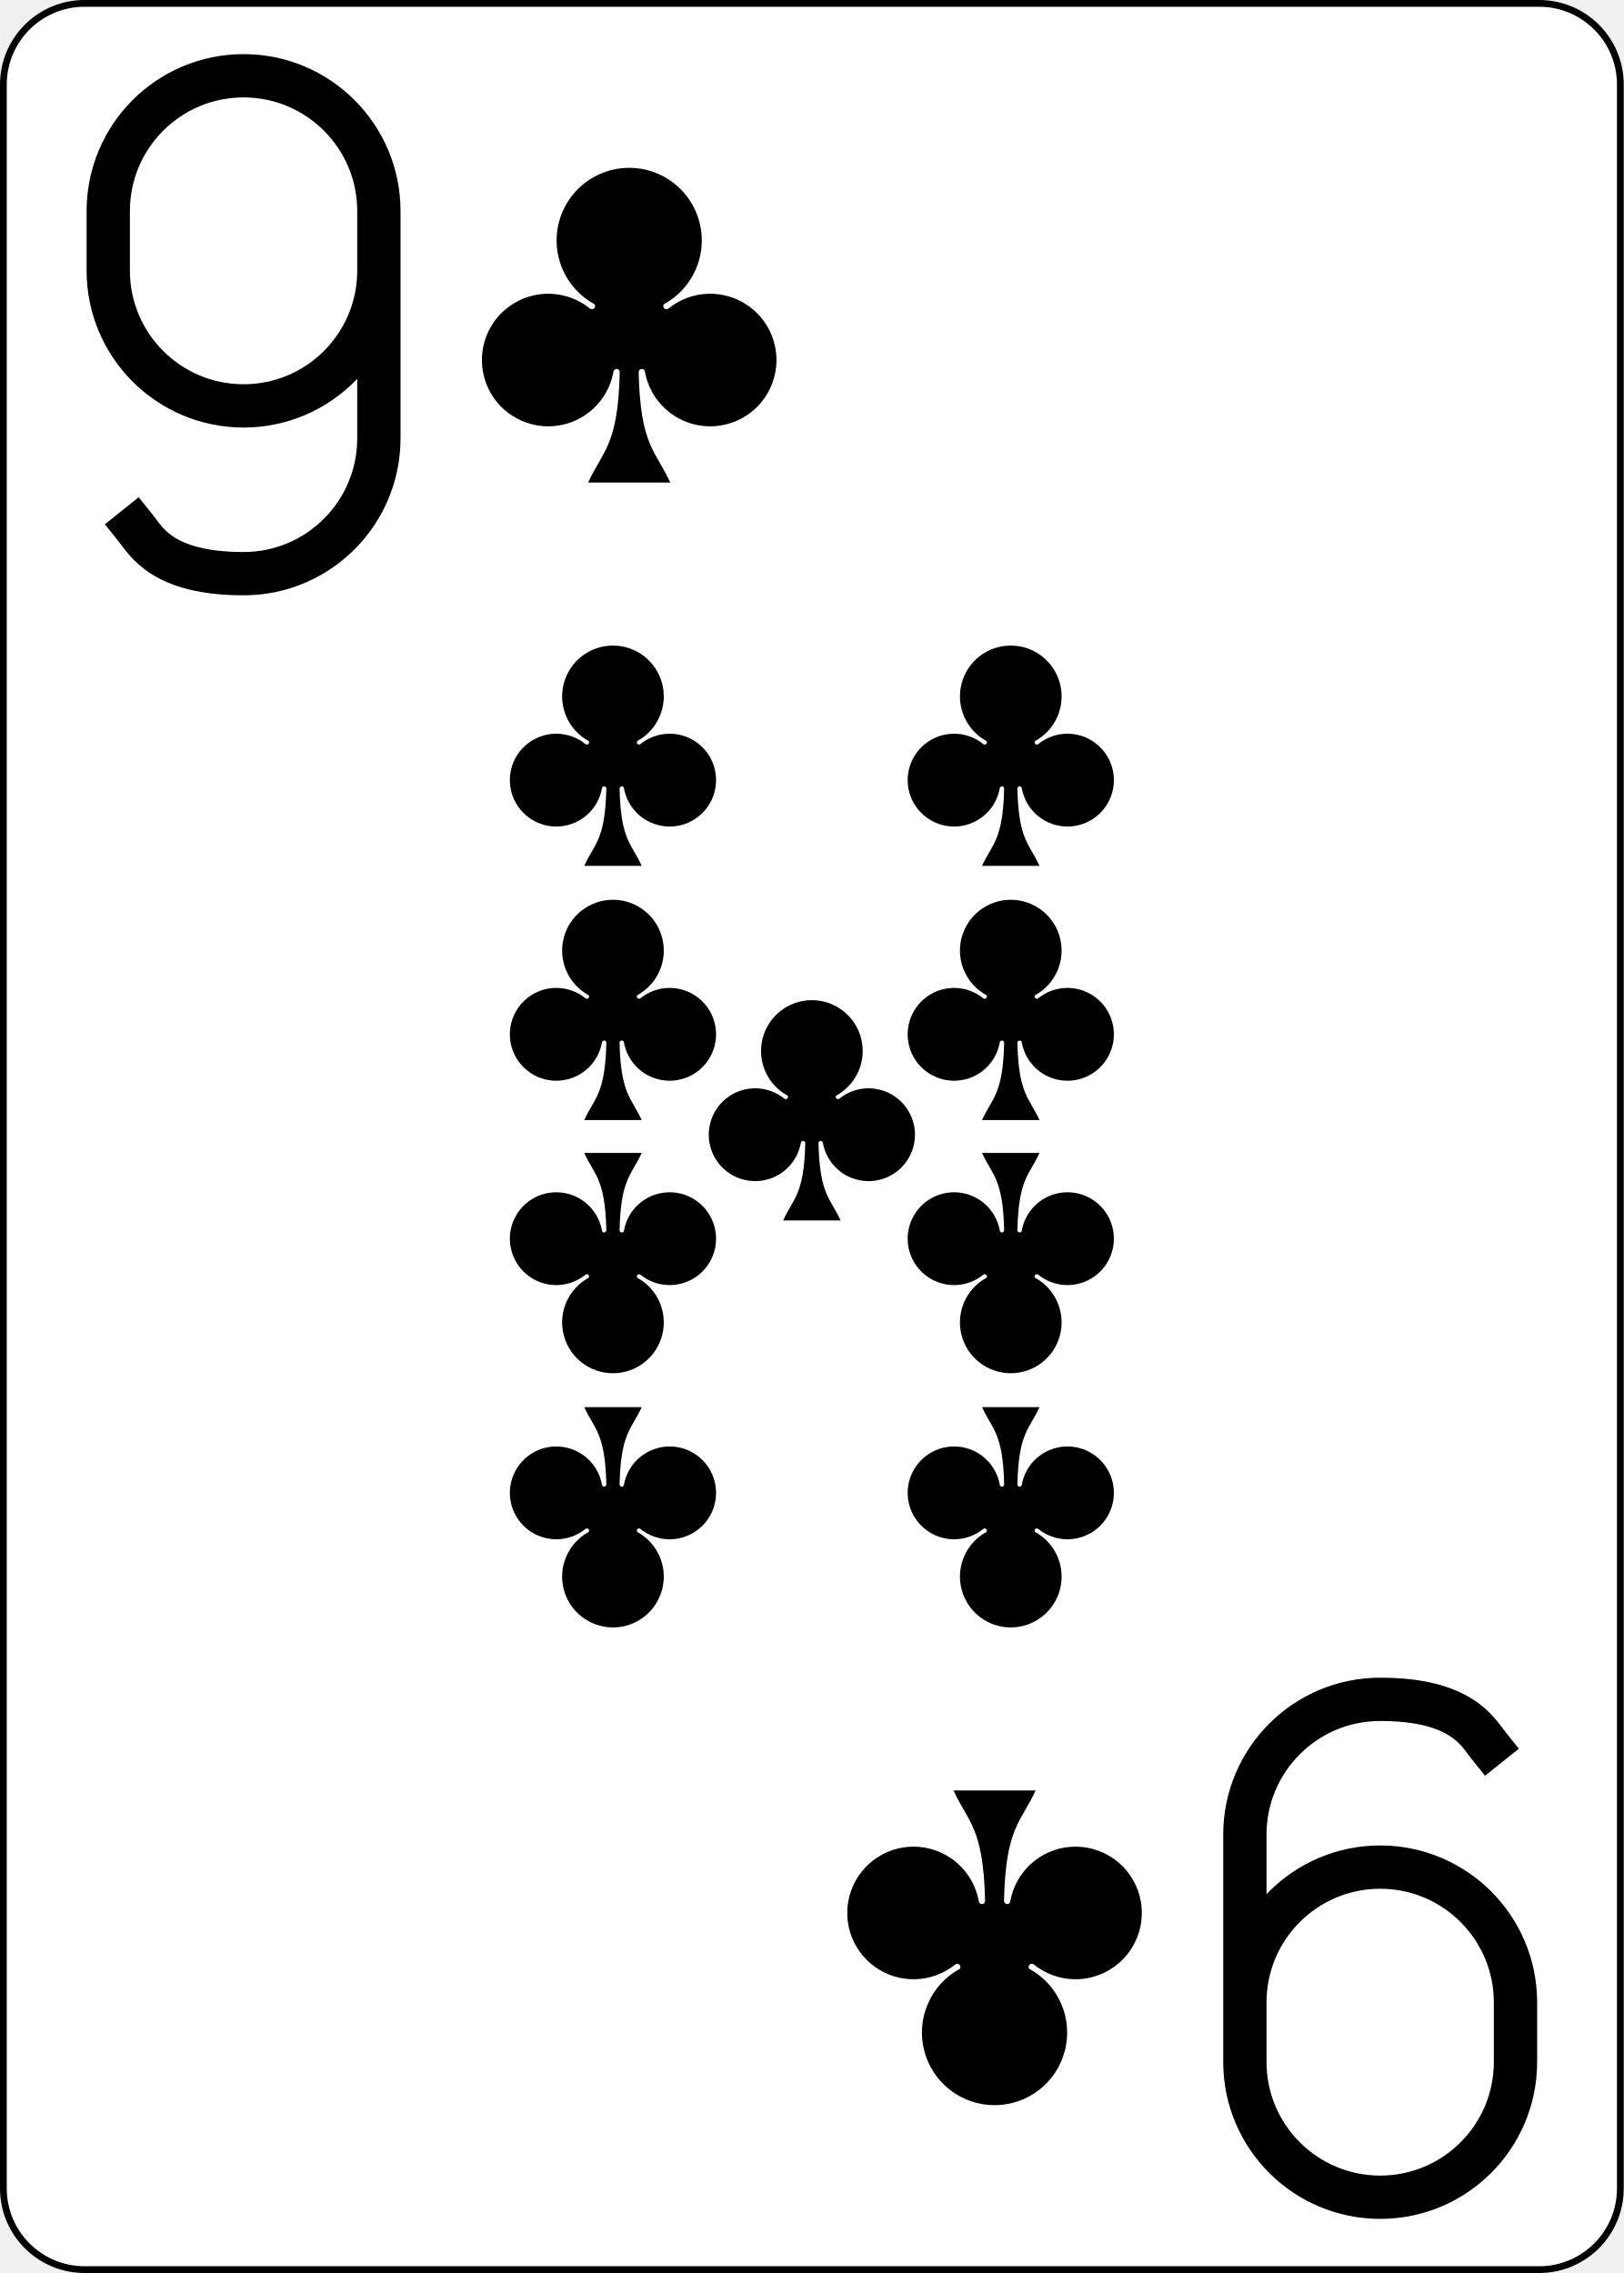
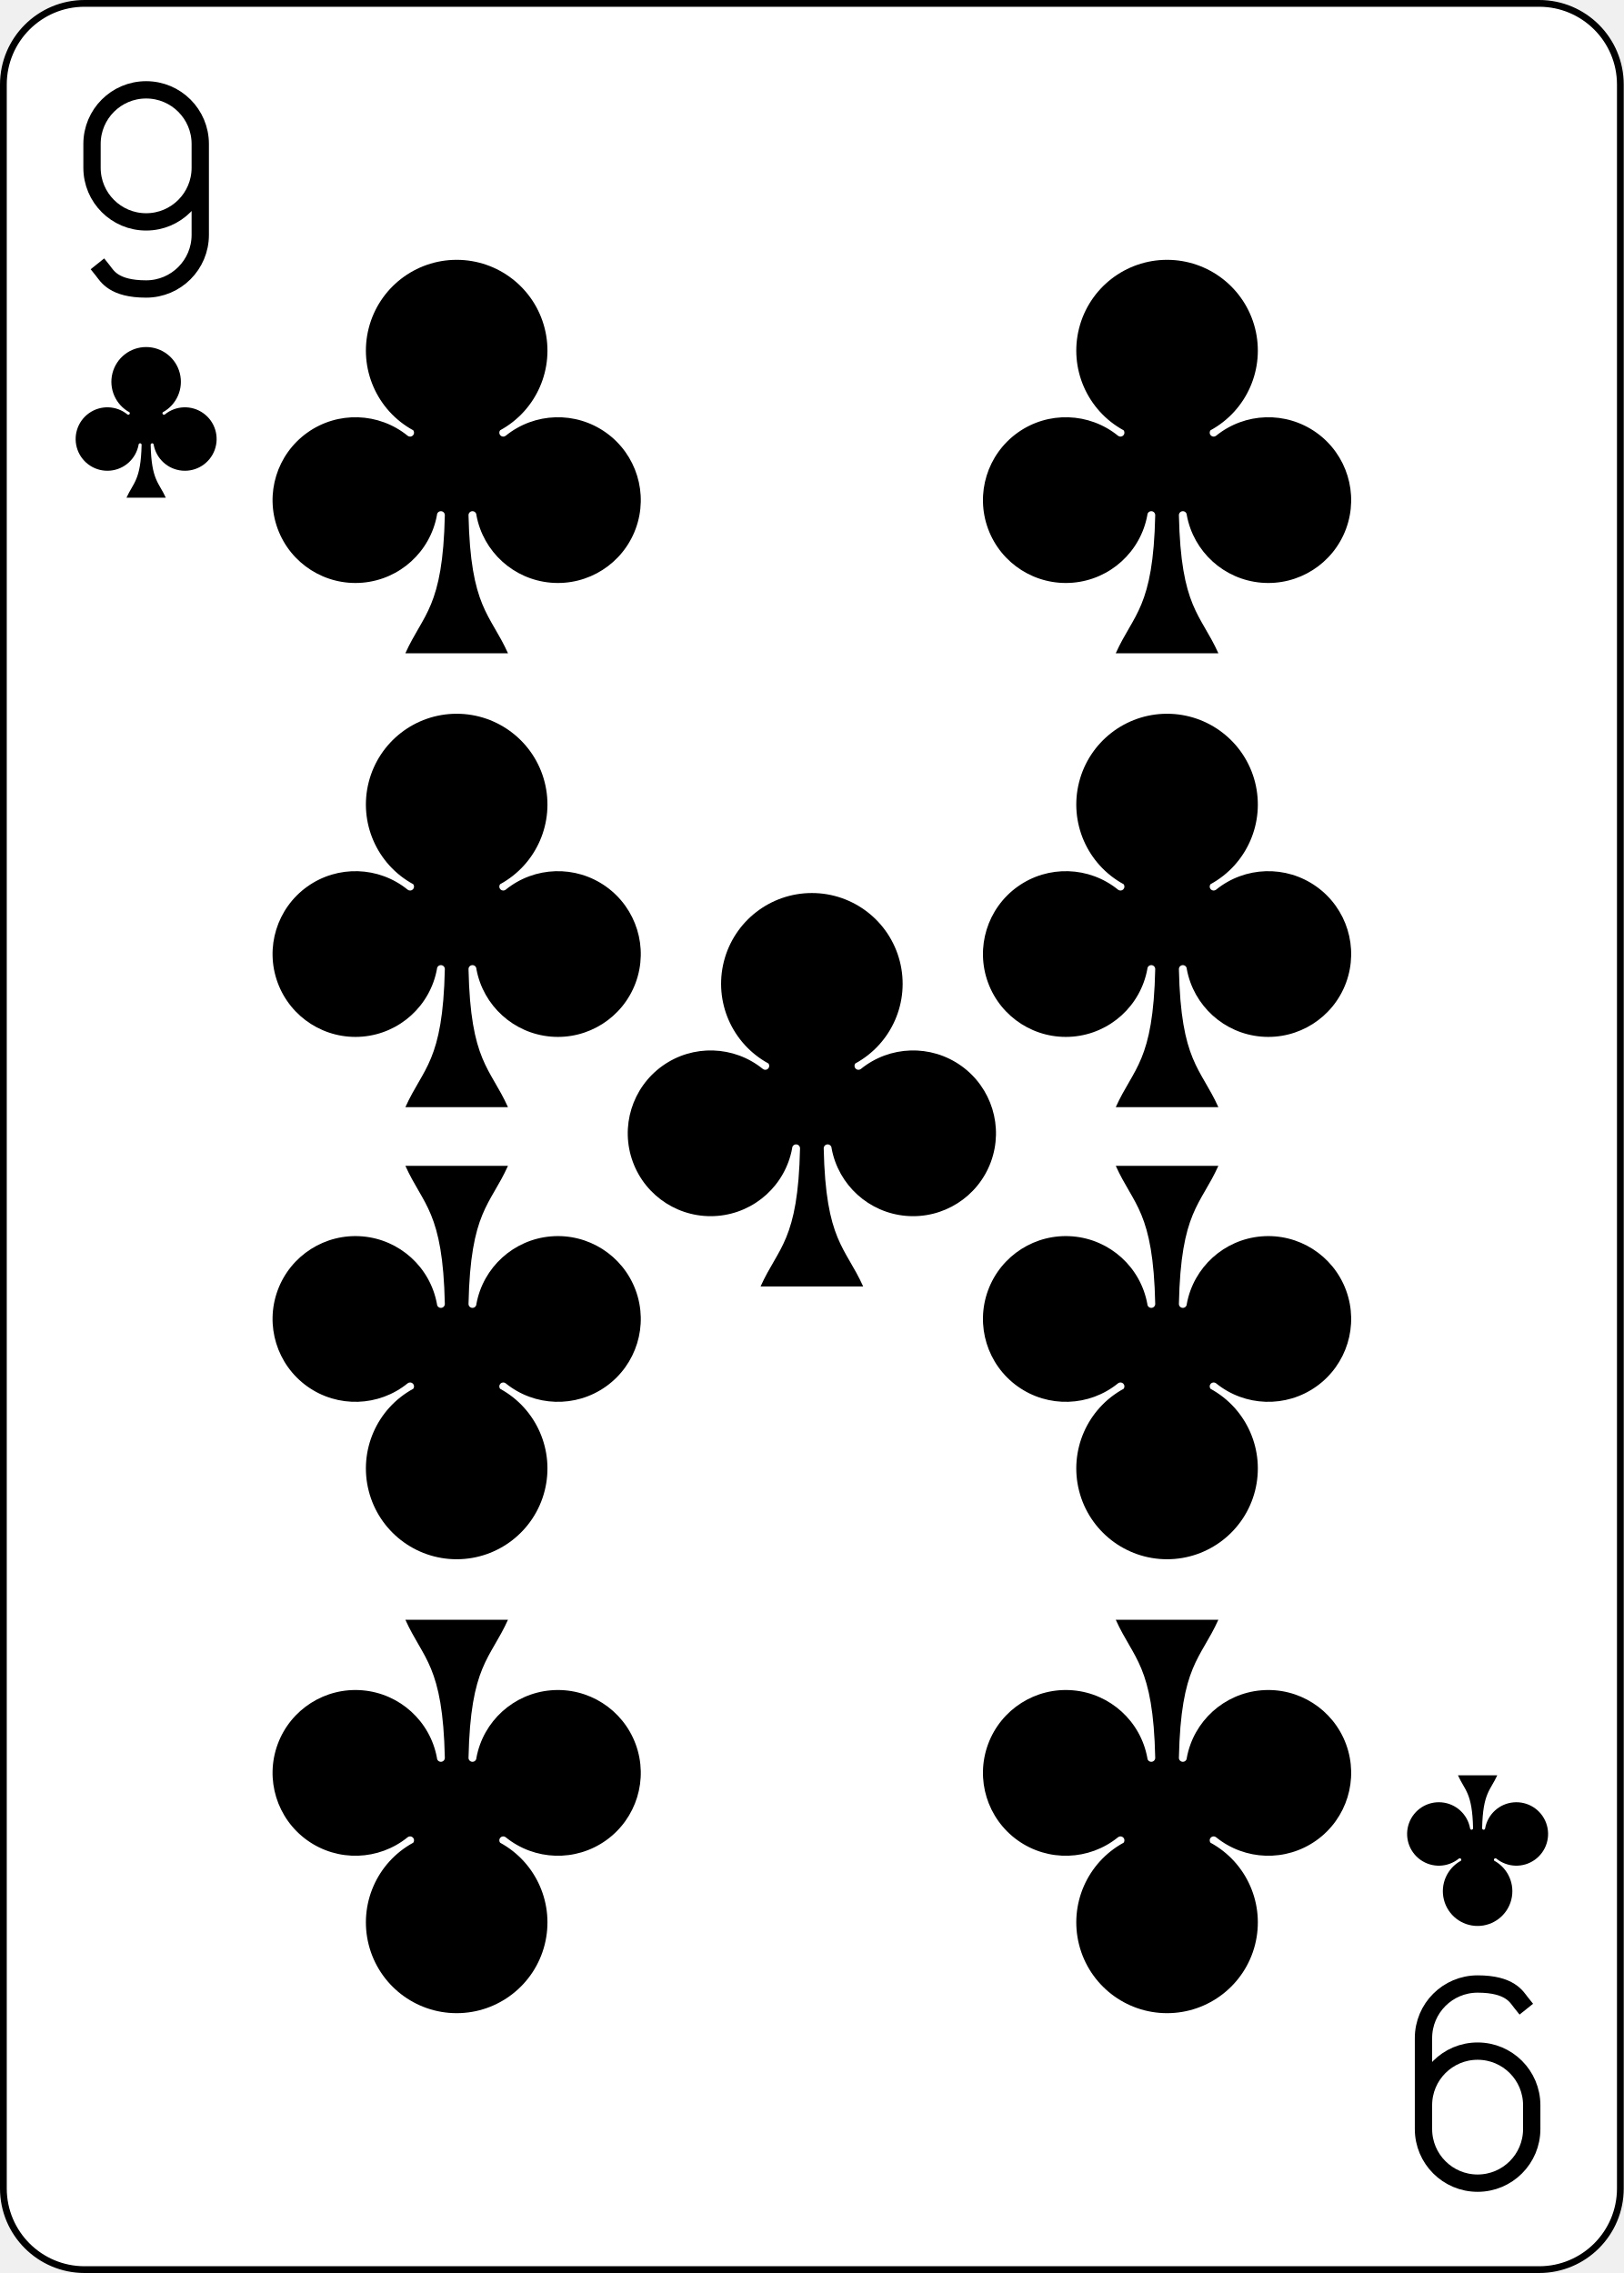
<svg xmlns="http://www.w3.org/2000/svg" xmlns:xlink="http://www.w3.org/1999/xlink" width="240" height="336" class="card" preserveAspectRatio="none" viewBox="-120 -168 240 336">
  <symbol id="b" preserveAspectRatio="xMinYMid" viewBox="-600 -600 1200 1200">
    <path d="M30 150c5 235 55 250 100 350h-260c45-100 95-115 100-350a10 10 0 0 0-20 0 210 210 0 1 1-74-201 10 10 0 0 0 14-14 230 230 0 1 1 220 0 10 10 0 0 0 14 14 210 210 0 1 1-74 201 10 10 0 0 0-20 0" />
  </symbol>
  <symbol id="a" preserveAspectRatio="xMinYMid" viewBox="-500 -500 1000 1000">
    <path fill="none" stroke="#000" stroke-linecap="square" stroke-miterlimit="1.5" stroke-width="80" d="M250-100a250 250 0 0 1-500 0v-110a250 250 0 0 1 500 0v420A250 250 0 0 1 0 460c-150 0-180-60-200-85" />
  </symbol>
  <rect width="239" height="335" x="-119.5" y="-167.5" fill="#fff" stroke="#000" rx="12" ry="12" />
-   <use xlink:href="#a" height="80" x="-124" y="-160" />
-   <use xlink:href="#b" height="56" x="-55" y="-148" />
-   <g transform="scale(0.56)">
+   <use xlink:href="#a" height="32" x="-114.4" y="-156" />
+   <use xlink:href="#b" height="26.8" x="-111.8" y="-119" />
+   <use xlink:href="#b" height="70" x="-87.5" y="-135.6" />
+   <use xlink:href="#b" height="70" x="17.5" y="-135.6" />
+   <use xlink:href="#b" height="70" x="-87.5" y="-68.5" />
+   <use xlink:href="#b" height="70" x="17.5" y="-68.5" />
+   <use xlink:href="#b" height="70" x="-35" y="-42" />
+   <g transform="rotate(180)">
+     <use xlink:href="#a" height="32" x="-114.4" y="-156" />
+     <use xlink:href="#b" height="26.8" x="-111.8" y="-119" />
    <use xlink:href="#b" height="70" x="-87.5" y="-135.6" />
    <use xlink:href="#b" height="70" x="17.5" y="-135.6" />
    <use xlink:href="#b" height="70" x="-87.5" y="-68.5" />
    <use xlink:href="#b" height="70" x="17.5" y="-68.5" />
-     <use xlink:href="#b" height="70" x="-35" y="-42" />
-   </g>
-   <g transform="rotate(180)">
-     <use xlink:href="#a" height="80" x="-124" y="-160" />
-     <use xlink:href="#b" height="56" x="-55" y="-148" />
-     <g transform="scale(0.56)">
-       <use xlink:href="#b" height="70" x="-87.5" y="-135.6" />
-       <use xlink:href="#b" height="70" x="17.5" y="-135.6" />
-       <use xlink:href="#b" height="70" x="-87.5" y="-68.5" />
-       <use xlink:href="#b" height="70" x="17.5" y="-68.5" />
-     </g>
  </g>
</svg>
